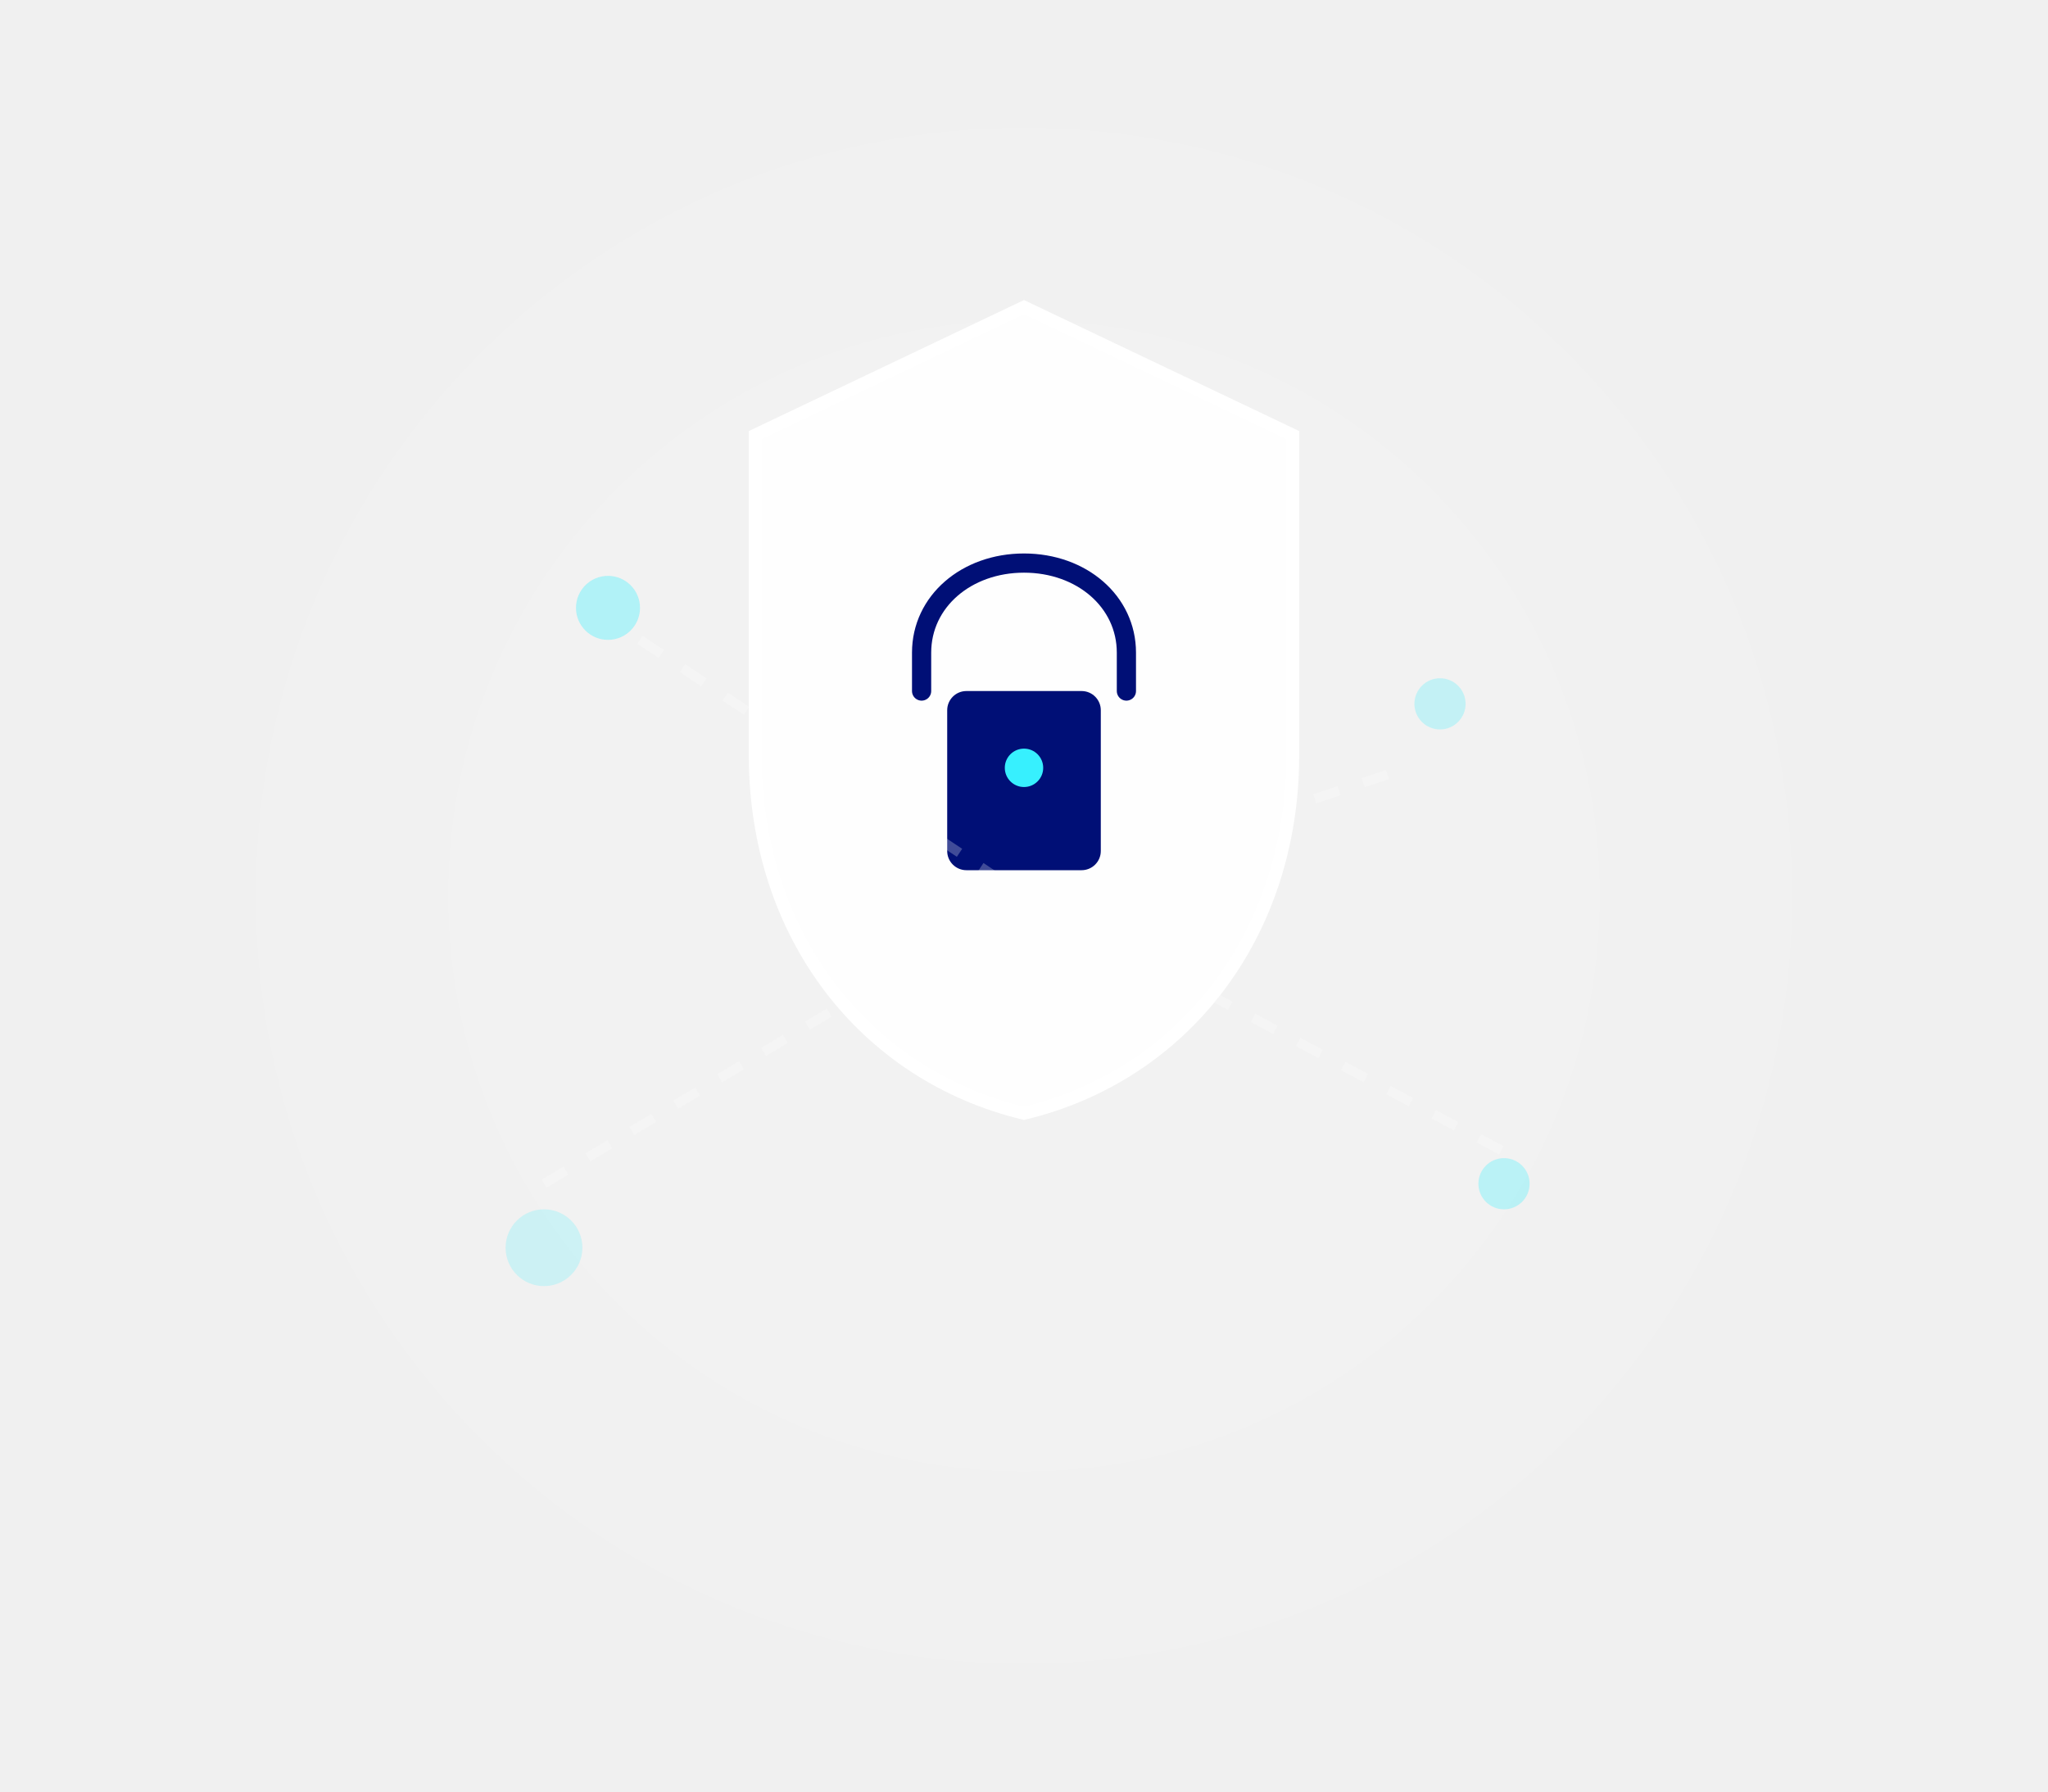
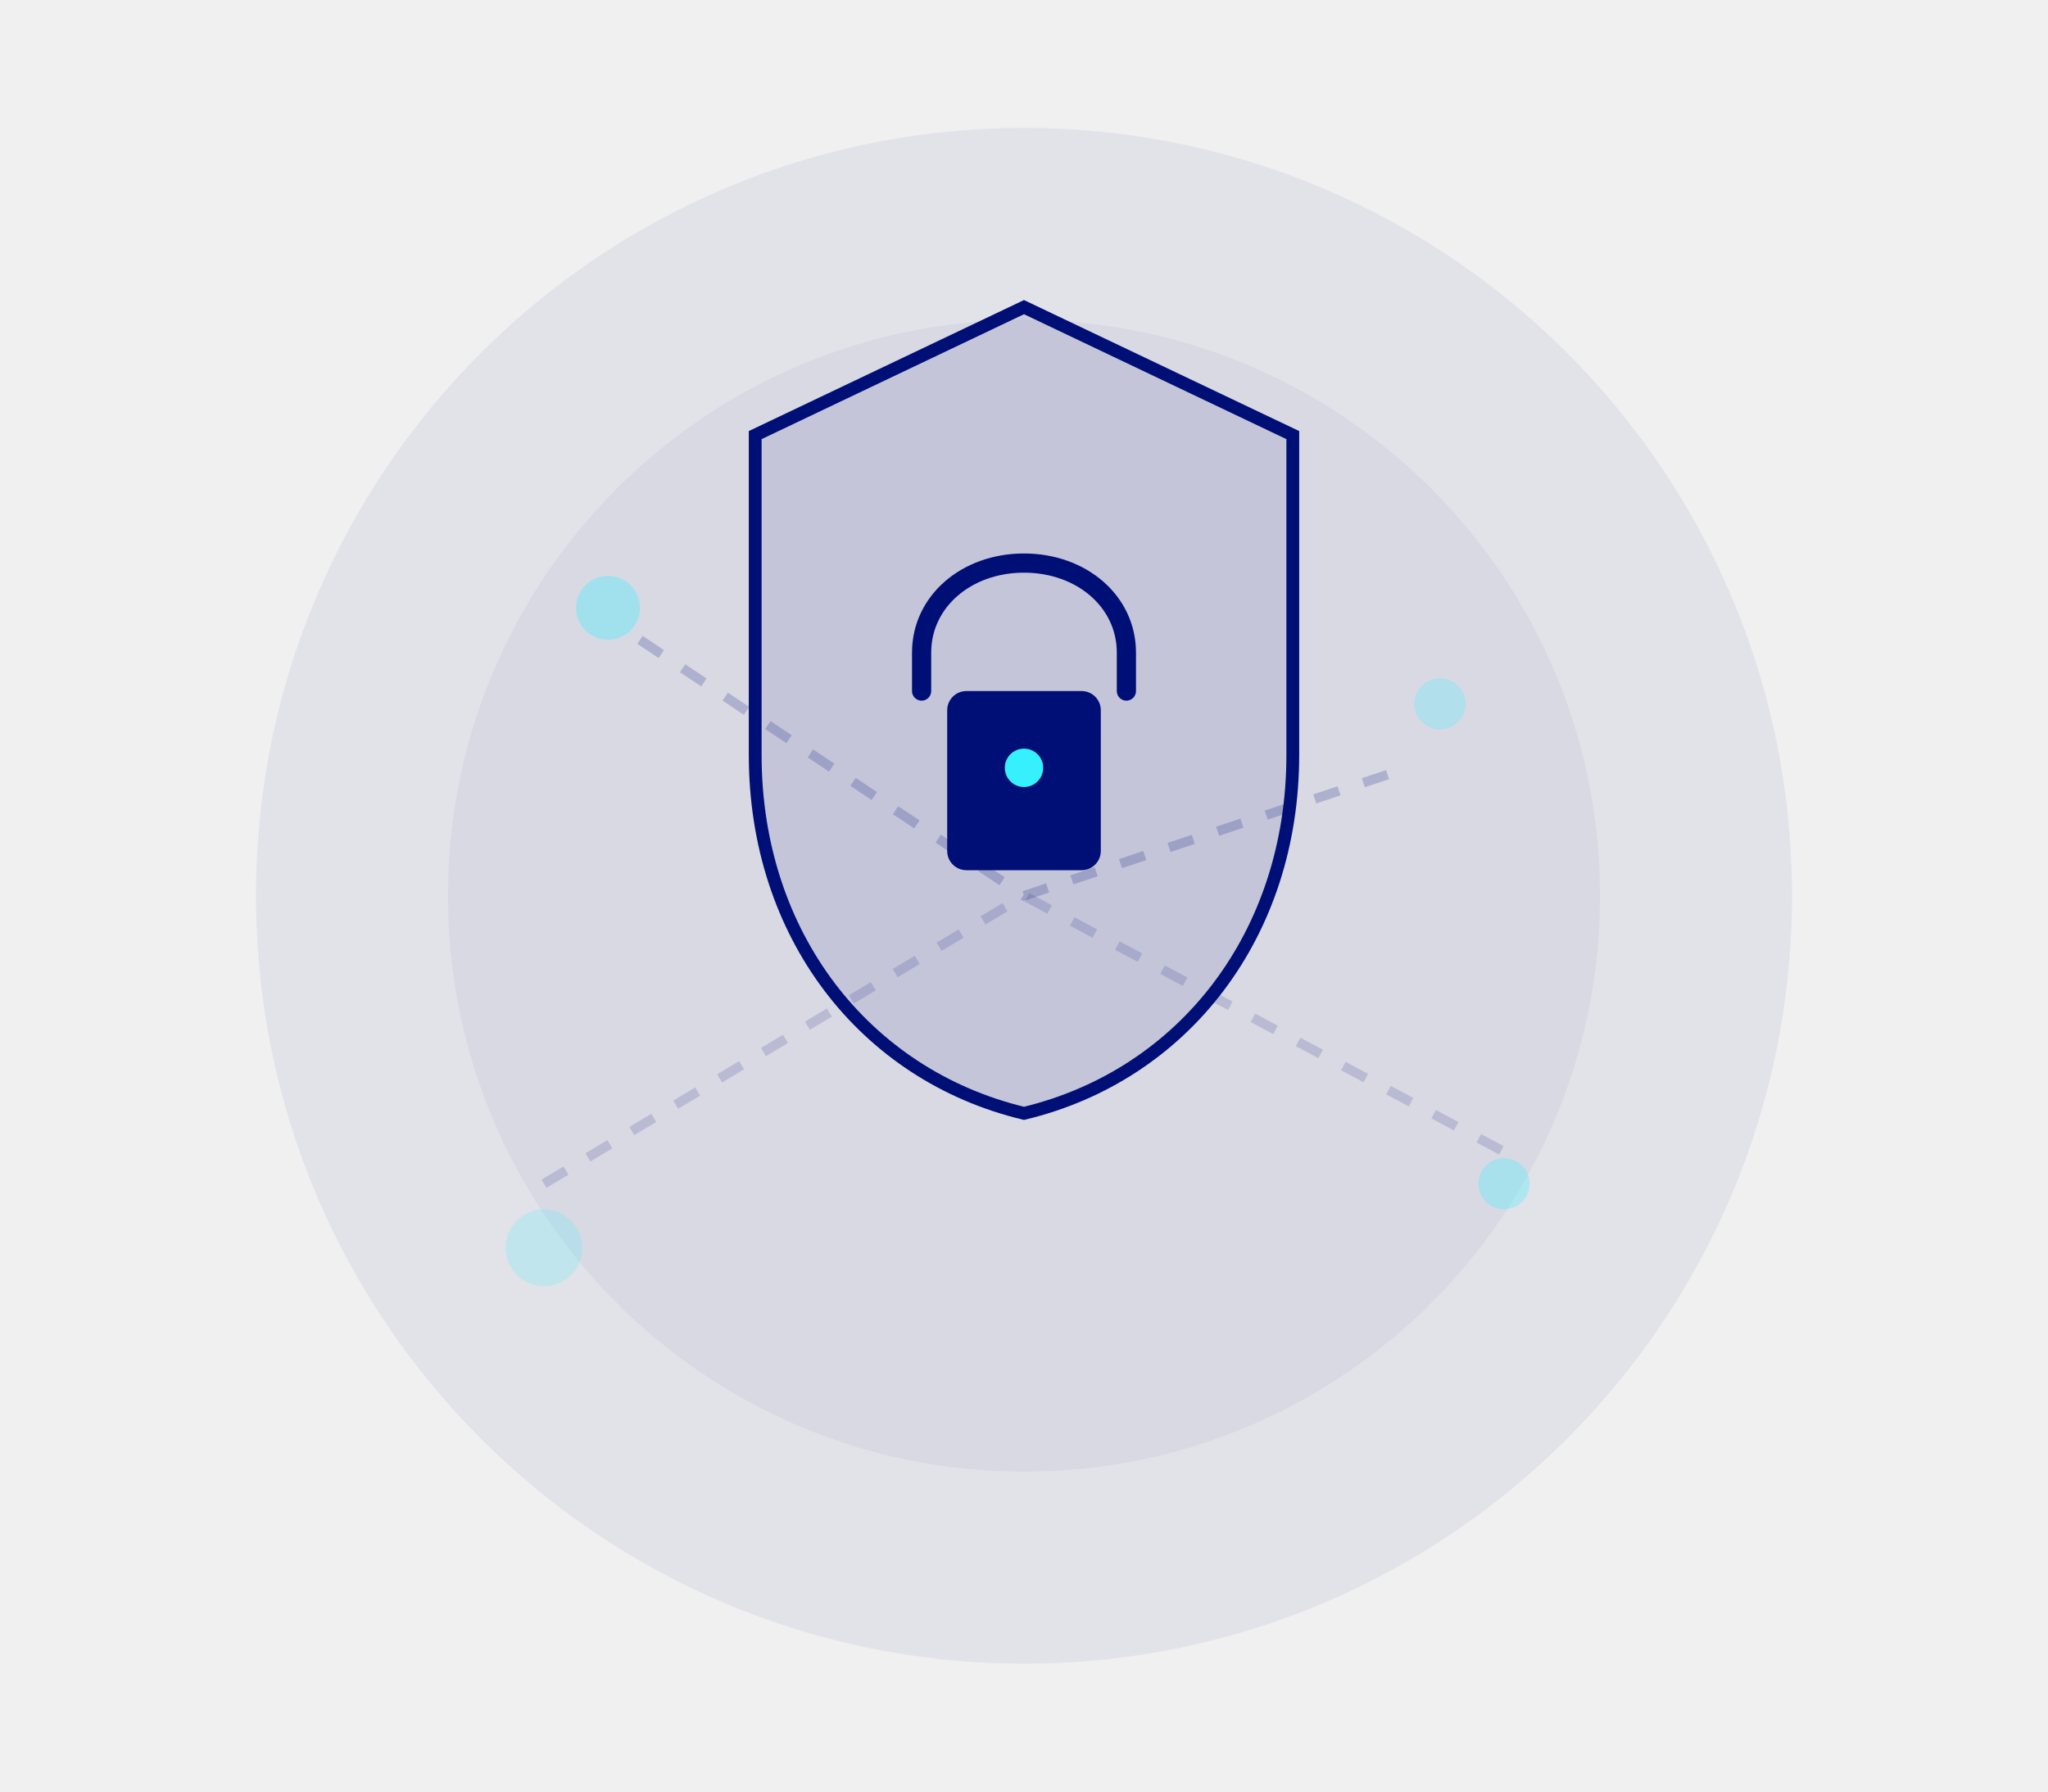
<svg xmlns="http://www.w3.org/2000/svg" width="320" height="280" viewBox="0 0 320 280" fill="none" aria-hidden="true">
-   <circle cx="160" cy="140" r="120" fill="rgba(255,255,255,0.1)" />
-   <circle cx="160" cy="140" r="90" fill="rgba(255,255,255,0.05)" />
+   <circle cx="160" cy="140" r="120" fill="rgba(0,15,118,0.06)" />
+   <circle cx="160" cy="140" r="90" fill="rgba(0,15,118,0.04)" />
  <circle cx="95" cy="95" r="5" fill="#37F0FE" opacity="0.35" />
  <circle cx="225" cy="110" r="4" fill="#37F0FE" opacity="0.25" />
  <circle cx="85" cy="195" r="6" fill="#37F0FE" opacity="0.2" />
  <circle cx="235" cy="185" r="4" fill="#37F0FE" opacity="0.3" />
-   <path d="M160 48L118 68V118C118 146 135 168 160 174C185 168 202 146 202 118V68L160 48Z" fill="rgba(255,255,255,0.95)" stroke="#fff" stroke-width="2" />
+   <path d="M160 48L118 68V118C118 146 135 168 160 174C185 168 202 146 202 118V68L160 48Z" fill="rgba(0,15,118,0.10)" stroke="#000F76" stroke-width="2" />
  <rect x="148" y="108" width="24" height="28" rx="3" fill="#000F76" />
  <path d="M144 108V102C144 94 151 88 160 88C169 88 176 94 176 102V108" stroke="#000F76" stroke-width="3" fill="none" stroke-linecap="round" />
  <circle cx="160" cy="120" r="3" fill="#37F0FE" />
-   <path d="M100 100L160 140L220 120" stroke="rgba(255,255,255,0.25)" stroke-width="1.5" stroke-dasharray="4,4" />
-   <path d="M85 185L160 140L235 180" stroke="rgba(255,255,255,0.2)" stroke-width="1.5" stroke-dasharray="4,4" />
+   <path d="M100 100L160 140L220 120" stroke="rgba(0,15,118,0.20)" stroke-width="1.5" stroke-dasharray="4,4" />
+   <path d="M85 185L160 140L235 180" stroke="rgba(0,15,118,0.15)" stroke-width="1.5" stroke-dasharray="4,4" />
</svg>
